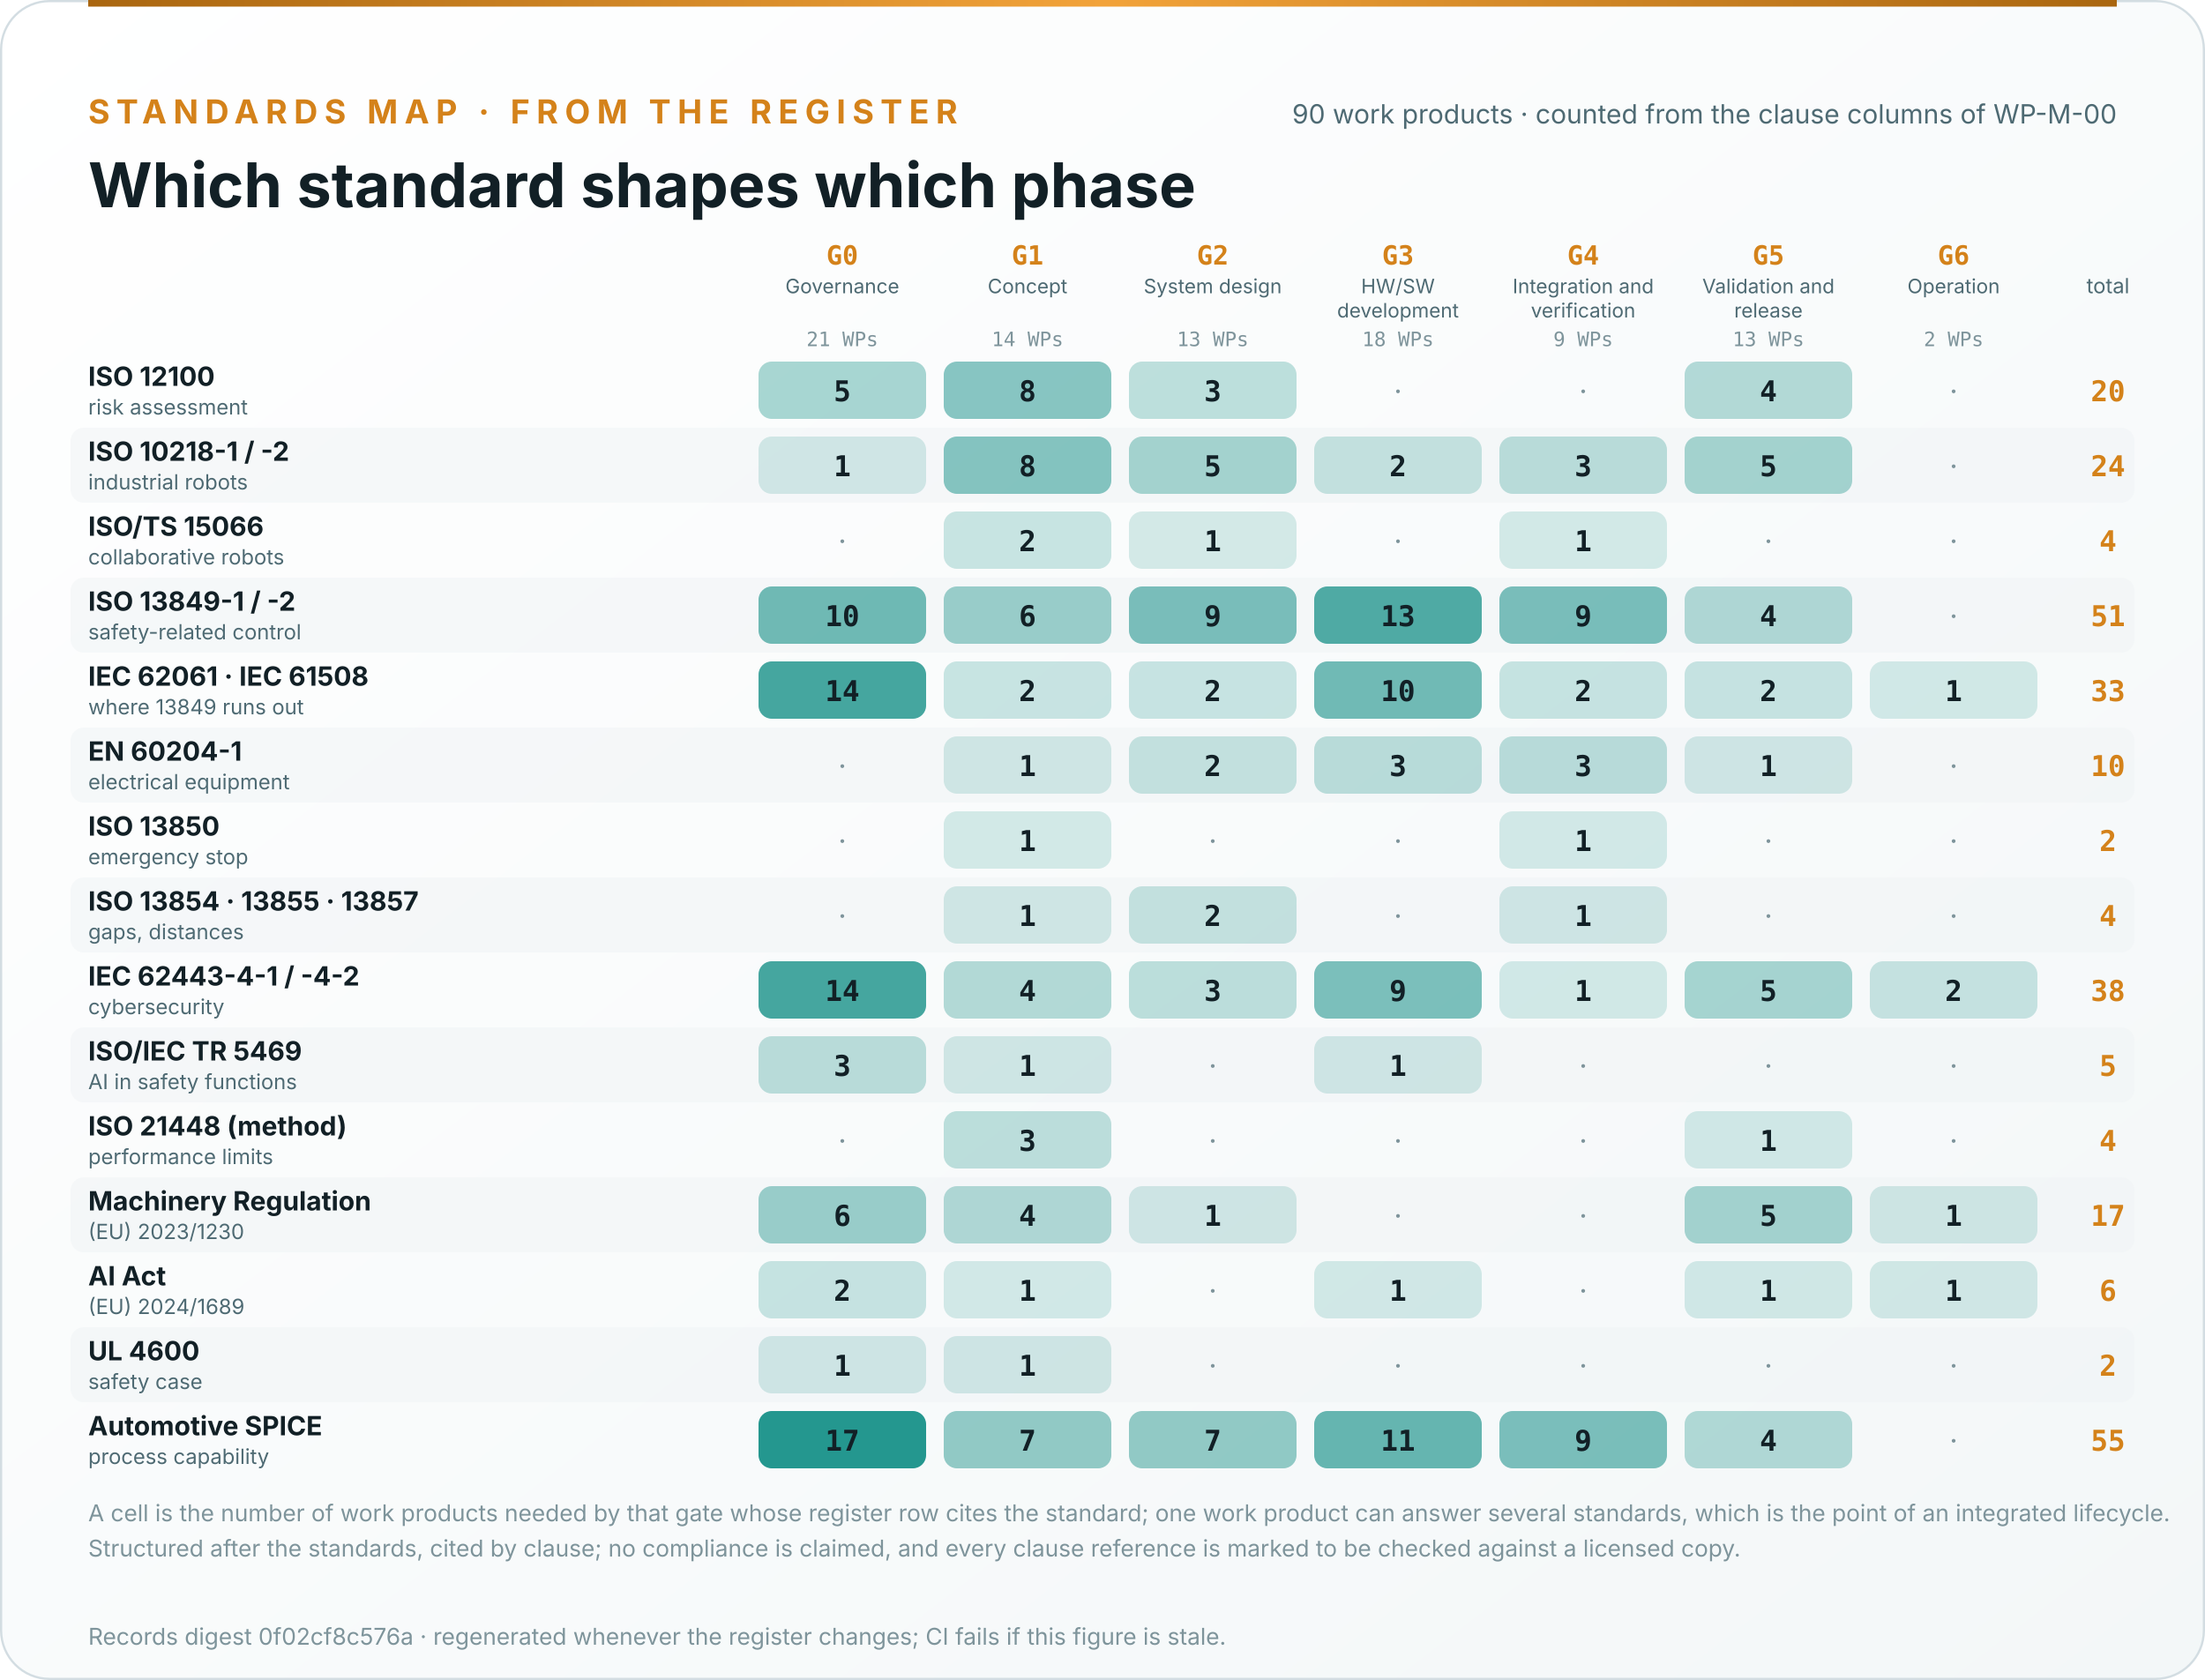
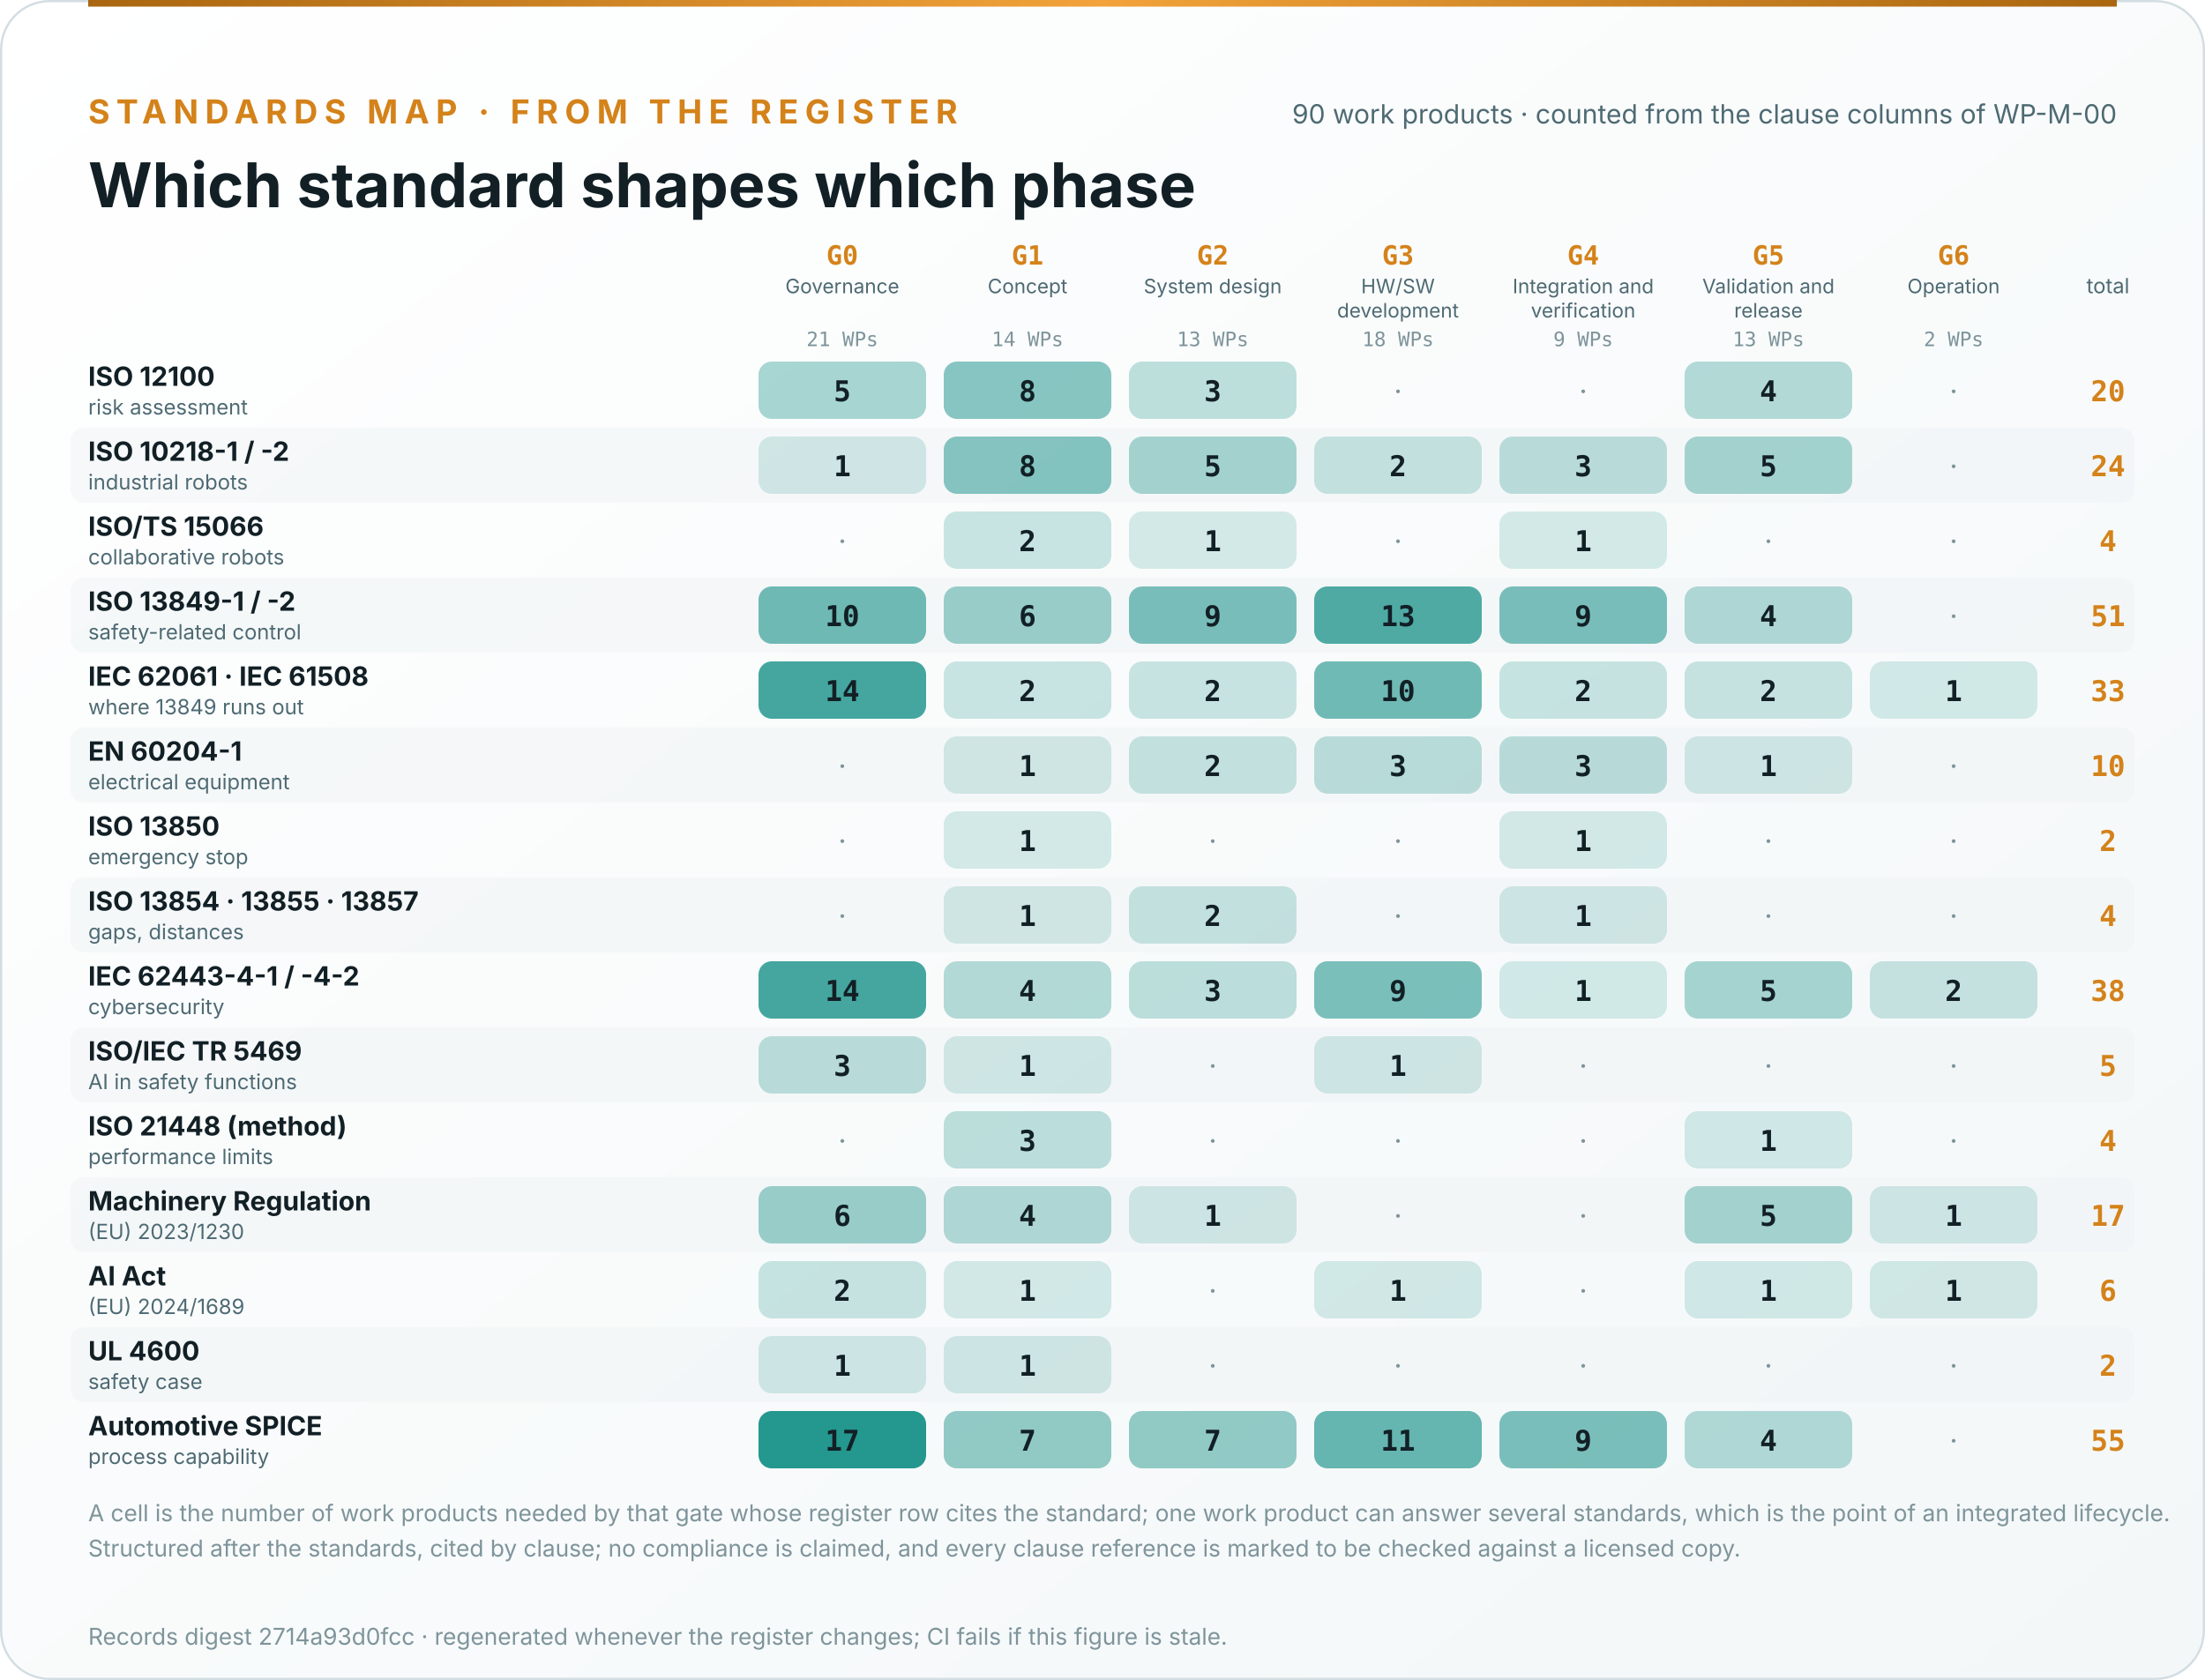
<svg xmlns="http://www.w3.org/2000/svg" width="1000" height="762" viewBox="0 0 1000 762" role="img" aria-labelledby="smap-t smap-d">
  <defs>
    <linearGradient id="smap-bg" x1="0" y1="0" x2="1" y2="1">
      <stop offset="0" stop-color="#FFFFFF" />
      <stop offset="1" stop-color="#F3F7F8" />
    </linearGradient>
    <linearGradient id="smap-amber" x1="0" y1="0" x2="1" y2="0">
      <stop offset="0" stop-color="#A8650F" />
      <stop offset="0.5" stop-color="#F2A33A" />
      <stop offset="1" stop-color="#A8650F" />
    </linearGradient>
  </defs>
  <rect x="0.5" y="0.5" width="999" height="761" rx="22" fill="url(#smap-bg)" stroke="#D3DDE2" />
  <rect x="40" y="0" width="920" height="3" fill="url(#smap-amber)" />
  <text x="40" y="56" font-family="Inter, 'Segoe UI', 'Helvetica Neue', Helvetica, Arial, sans-serif" font-size="15" font-weight="700" fill="#D4821A" text-anchor="start" letter-spacing="3">STANDARDS MAP · FROM THE REGISTER</text>
  <text x="40" y="94" font-family="Inter, 'Segoe UI', 'Helvetica Neue', Helvetica, Arial, sans-serif" font-size="28" font-weight="700" fill="#122026" text-anchor="start">Which standard shapes which phase</text>
  <text x="960" y="56" font-family="Inter, 'Segoe UI', 'Helvetica Neue', Helvetica, Arial, sans-serif" font-size="12" font-weight="400" fill="#4E6A73" text-anchor="end">90 work products · counted from the clause columns of WP-M-00</text>
  <text x="382" y="120" font-family="'JetBrains Mono', 'SFMono-Regular', Menlo, Consolas, monospace" font-size="12" font-weight="700" fill="#D4821A" text-anchor="middle">G0</text>
  <text x="382" y="133" font-family="Inter, 'Segoe UI', 'Helvetica Neue', Helvetica, Arial, sans-serif" font-size="9" font-weight="400" fill="#4E6A73" text-anchor="middle">Governance</text>
  <text x="382" y="157" font-family="'JetBrains Mono', 'SFMono-Regular', Menlo, Consolas, monospace" font-size="9" font-weight="400" fill="#7E949B" text-anchor="middle">21 WPs</text>
  <text x="466" y="120" font-family="'JetBrains Mono', 'SFMono-Regular', Menlo, Consolas, monospace" font-size="12" font-weight="700" fill="#D4821A" text-anchor="middle">G1</text>
  <text x="466" y="133" font-family="Inter, 'Segoe UI', 'Helvetica Neue', Helvetica, Arial, sans-serif" font-size="9" font-weight="400" fill="#4E6A73" text-anchor="middle">Concept</text>
  <text x="466" y="157" font-family="'JetBrains Mono', 'SFMono-Regular', Menlo, Consolas, monospace" font-size="9" font-weight="400" fill="#7E949B" text-anchor="middle">14 WPs</text>
  <text x="550" y="120" font-family="'JetBrains Mono', 'SFMono-Regular', Menlo, Consolas, monospace" font-size="12" font-weight="700" fill="#D4821A" text-anchor="middle">G2</text>
  <text x="550" y="133" font-family="Inter, 'Segoe UI', 'Helvetica Neue', Helvetica, Arial, sans-serif" font-size="9" font-weight="400" fill="#4E6A73" text-anchor="middle">System design</text>
  <text x="550" y="157" font-family="'JetBrains Mono', 'SFMono-Regular', Menlo, Consolas, monospace" font-size="9" font-weight="400" fill="#7E949B" text-anchor="middle">13 WPs</text>
  <text x="634" y="120" font-family="'JetBrains Mono', 'SFMono-Regular', Menlo, Consolas, monospace" font-size="12" font-weight="700" fill="#D4821A" text-anchor="middle">G3</text>
  <text x="634" y="133" font-family="Inter, 'Segoe UI', 'Helvetica Neue', Helvetica, Arial, sans-serif" font-size="9" font-weight="400" fill="#4E6A73" text-anchor="middle">HW/SW</text>
  <text x="634" y="144" font-family="Inter, 'Segoe UI', 'Helvetica Neue', Helvetica, Arial, sans-serif" font-size="9" font-weight="400" fill="#4E6A73" text-anchor="middle">development</text>
  <text x="634" y="157" font-family="'JetBrains Mono', 'SFMono-Regular', Menlo, Consolas, monospace" font-size="9" font-weight="400" fill="#7E949B" text-anchor="middle">18 WPs</text>
  <text x="718" y="120" font-family="'JetBrains Mono', 'SFMono-Regular', Menlo, Consolas, monospace" font-size="12" font-weight="700" fill="#D4821A" text-anchor="middle">G4</text>
  <text x="718" y="133" font-family="Inter, 'Segoe UI', 'Helvetica Neue', Helvetica, Arial, sans-serif" font-size="9" font-weight="400" fill="#4E6A73" text-anchor="middle">Integration and</text>
  <text x="718" y="144" font-family="Inter, 'Segoe UI', 'Helvetica Neue', Helvetica, Arial, sans-serif" font-size="9" font-weight="400" fill="#4E6A73" text-anchor="middle">verification</text>
  <text x="718" y="157" font-family="'JetBrains Mono', 'SFMono-Regular', Menlo, Consolas, monospace" font-size="9" font-weight="400" fill="#7E949B" text-anchor="middle">9 WPs</text>
  <text x="802" y="120" font-family="'JetBrains Mono', 'SFMono-Regular', Menlo, Consolas, monospace" font-size="12" font-weight="700" fill="#D4821A" text-anchor="middle">G5</text>
  <text x="802" y="133" font-family="Inter, 'Segoe UI', 'Helvetica Neue', Helvetica, Arial, sans-serif" font-size="9" font-weight="400" fill="#4E6A73" text-anchor="middle">Validation and</text>
  <text x="802" y="144" font-family="Inter, 'Segoe UI', 'Helvetica Neue', Helvetica, Arial, sans-serif" font-size="9" font-weight="400" fill="#4E6A73" text-anchor="middle">release</text>
  <text x="802" y="157" font-family="'JetBrains Mono', 'SFMono-Regular', Menlo, Consolas, monospace" font-size="9" font-weight="400" fill="#7E949B" text-anchor="middle">13 WPs</text>
  <text x="886" y="120" font-family="'JetBrains Mono', 'SFMono-Regular', Menlo, Consolas, monospace" font-size="12" font-weight="700" fill="#D4821A" text-anchor="middle">G6</text>
  <text x="886" y="133" font-family="Inter, 'Segoe UI', 'Helvetica Neue', Helvetica, Arial, sans-serif" font-size="9" font-weight="400" fill="#4E6A73" text-anchor="middle">Operation</text>
  <text x="886" y="157" font-family="'JetBrains Mono', 'SFMono-Regular', Menlo, Consolas, monospace" font-size="9" font-weight="400" fill="#7E949B" text-anchor="middle">2 WPs</text>
  <text x="956" y="133" font-family="Inter, 'Segoe UI', 'Helvetica Neue', Helvetica, Arial, sans-serif" font-size="9.5" font-weight="400" fill="#4E6A73" text-anchor="middle">total</text>
  <text x="40" y="175" font-family="Inter, 'Segoe UI', 'Helvetica Neue', Helvetica, Arial, sans-serif" font-size="12" font-weight="700" fill="#122026" text-anchor="start">ISO 12100</text>
  <text x="40" y="188" font-family="Inter, 'Segoe UI', 'Helvetica Neue', Helvetica, Arial, sans-serif" font-size="9.5" font-weight="400" fill="#4E6A73" text-anchor="start">risk assessment</text>
  <rect x="344" y="164" width="76" height="26" rx="6" fill="#0E8C83" fill-opacity="0.349" />
  <text x="382" y="182" font-family="'JetBrains Mono', 'SFMono-Regular', Menlo, Consolas, monospace" font-size="13" font-weight="800" fill="#122026" text-anchor="middle">5</text>
  <rect x="428" y="164" width="76" height="26" rx="6" fill="#0E8C83" fill-opacity="0.487" />
  <text x="466" y="182" font-family="'JetBrains Mono', 'SFMono-Regular', Menlo, Consolas, monospace" font-size="13" font-weight="800" fill="#122026" text-anchor="middle">8</text>
  <rect x="512" y="164" width="76" height="26" rx="6" fill="#0E8C83" fill-opacity="0.258" />
  <text x="550" y="182" font-family="'JetBrains Mono', 'SFMono-Regular', Menlo, Consolas, monospace" font-size="13" font-weight="800" fill="#122026" text-anchor="middle">3</text>
  <text x="634" y="182" font-family="Inter, 'Segoe UI', 'Helvetica Neue', Helvetica, Arial, sans-serif" font-size="13" font-weight="400" fill="#7E949B" text-anchor="middle">·</text>
  <text x="718" y="182" font-family="Inter, 'Segoe UI', 'Helvetica Neue', Helvetica, Arial, sans-serif" font-size="13" font-weight="400" fill="#7E949B" text-anchor="middle">·</text>
  <rect x="764" y="164" width="76" height="26" rx="6" fill="#0E8C83" fill-opacity="0.304" />
  <text x="802" y="182" font-family="'JetBrains Mono', 'SFMono-Regular', Menlo, Consolas, monospace" font-size="13" font-weight="800" fill="#122026" text-anchor="middle">4</text>
  <text x="886" y="182" font-family="Inter, 'Segoe UI', 'Helvetica Neue', Helvetica, Arial, sans-serif" font-size="13" font-weight="400" fill="#7E949B" text-anchor="middle">·</text>
  <text x="956" y="182" font-family="'JetBrains Mono', 'SFMono-Regular', Menlo, Consolas, monospace" font-size="13" font-weight="800" fill="#D4821A" text-anchor="middle">20</text>
  <rect x="32" y="194" width="936" height="34" rx="6" fill="#EDF2F4" fill-opacity="0.45" />
  <text x="40" y="209" font-family="Inter, 'Segoe UI', 'Helvetica Neue', Helvetica, Arial, sans-serif" font-size="12" font-weight="700" fill="#122026" text-anchor="start">ISO 10218-1 / -2</text>
  <text x="40" y="222" font-family="Inter, 'Segoe UI', 'Helvetica Neue', Helvetica, Arial, sans-serif" font-size="9.5" font-weight="400" fill="#4E6A73" text-anchor="start">industrial robots</text>
  <rect x="344" y="198" width="76" height="26" rx="6" fill="#0E8C83" fill-opacity="0.166" />
  <text x="382" y="216" font-family="'JetBrains Mono', 'SFMono-Regular', Menlo, Consolas, monospace" font-size="13" font-weight="800" fill="#122026" text-anchor="middle">1</text>
  <rect x="428" y="198" width="76" height="26" rx="6" fill="#0E8C83" fill-opacity="0.487" />
  <text x="466" y="216" font-family="'JetBrains Mono', 'SFMono-Regular', Menlo, Consolas, monospace" font-size="13" font-weight="800" fill="#122026" text-anchor="middle">8</text>
  <rect x="512" y="198" width="76" height="26" rx="6" fill="#0E8C83" fill-opacity="0.349" />
  <text x="550" y="216" font-family="'JetBrains Mono', 'SFMono-Regular', Menlo, Consolas, monospace" font-size="13" font-weight="800" fill="#122026" text-anchor="middle">5</text>
  <rect x="596" y="198" width="76" height="26" rx="6" fill="#0E8C83" fill-opacity="0.212" />
  <text x="634" y="216" font-family="'JetBrains Mono', 'SFMono-Regular', Menlo, Consolas, monospace" font-size="13" font-weight="800" fill="#122026" text-anchor="middle">2</text>
  <rect x="680" y="198" width="76" height="26" rx="6" fill="#0E8C83" fill-opacity="0.258" />
  <text x="718" y="216" font-family="'JetBrains Mono', 'SFMono-Regular', Menlo, Consolas, monospace" font-size="13" font-weight="800" fill="#122026" text-anchor="middle">3</text>
  <rect x="764" y="198" width="76" height="26" rx="6" fill="#0E8C83" fill-opacity="0.349" />
  <text x="802" y="216" font-family="'JetBrains Mono', 'SFMono-Regular', Menlo, Consolas, monospace" font-size="13" font-weight="800" fill="#122026" text-anchor="middle">5</text>
  <text x="886" y="216" font-family="Inter, 'Segoe UI', 'Helvetica Neue', Helvetica, Arial, sans-serif" font-size="13" font-weight="400" fill="#7E949B" text-anchor="middle">·</text>
  <text x="956" y="216" font-family="'JetBrains Mono', 'SFMono-Regular', Menlo, Consolas, monospace" font-size="13" font-weight="800" fill="#D4821A" text-anchor="middle">24</text>
  <text x="40" y="243" font-family="Inter, 'Segoe UI', 'Helvetica Neue', Helvetica, Arial, sans-serif" font-size="12" font-weight="700" fill="#122026" text-anchor="start">ISO/TS 15066</text>
  <text x="40" y="256" font-family="Inter, 'Segoe UI', 'Helvetica Neue', Helvetica, Arial, sans-serif" font-size="9.5" font-weight="400" fill="#4E6A73" text-anchor="start">collaborative robots</text>
  <text x="382" y="250" font-family="Inter, 'Segoe UI', 'Helvetica Neue', Helvetica, Arial, sans-serif" font-size="13" font-weight="400" fill="#7E949B" text-anchor="middle">·</text>
  <rect x="428" y="232" width="76" height="26" rx="6" fill="#0E8C83" fill-opacity="0.212" />
  <text x="466" y="250" font-family="'JetBrains Mono', 'SFMono-Regular', Menlo, Consolas, monospace" font-size="13" font-weight="800" fill="#122026" text-anchor="middle">2</text>
  <rect x="512" y="232" width="76" height="26" rx="6" fill="#0E8C83" fill-opacity="0.166" />
  <text x="550" y="250" font-family="'JetBrains Mono', 'SFMono-Regular', Menlo, Consolas, monospace" font-size="13" font-weight="800" fill="#122026" text-anchor="middle">1</text>
  <text x="634" y="250" font-family="Inter, 'Segoe UI', 'Helvetica Neue', Helvetica, Arial, sans-serif" font-size="13" font-weight="400" fill="#7E949B" text-anchor="middle">·</text>
  <rect x="680" y="232" width="76" height="26" rx="6" fill="#0E8C83" fill-opacity="0.166" />
  <text x="718" y="250" font-family="'JetBrains Mono', 'SFMono-Regular', Menlo, Consolas, monospace" font-size="13" font-weight="800" fill="#122026" text-anchor="middle">1</text>
  <text x="802" y="250" font-family="Inter, 'Segoe UI', 'Helvetica Neue', Helvetica, Arial, sans-serif" font-size="13" font-weight="400" fill="#7E949B" text-anchor="middle">·</text>
  <text x="886" y="250" font-family="Inter, 'Segoe UI', 'Helvetica Neue', Helvetica, Arial, sans-serif" font-size="13" font-weight="400" fill="#7E949B" text-anchor="middle">·</text>
  <text x="956" y="250" font-family="'JetBrains Mono', 'SFMono-Regular', Menlo, Consolas, monospace" font-size="13" font-weight="800" fill="#D4821A" text-anchor="middle">4</text>
  <rect x="32" y="262" width="936" height="34" rx="6" fill="#EDF2F4" fill-opacity="0.45" />
  <text x="40" y="277" font-family="Inter, 'Segoe UI', 'Helvetica Neue', Helvetica, Arial, sans-serif" font-size="12" font-weight="700" fill="#122026" text-anchor="start">ISO 13849-1 / -2</text>
  <text x="40" y="290" font-family="Inter, 'Segoe UI', 'Helvetica Neue', Helvetica, Arial, sans-serif" font-size="9.5" font-weight="400" fill="#4E6A73" text-anchor="start">safety-related control</text>
  <rect x="344" y="266" width="76" height="26" rx="6" fill="#0E8C83" fill-opacity="0.579" />
  <text x="382" y="284" font-family="'JetBrains Mono', 'SFMono-Regular', Menlo, Consolas, monospace" font-size="13" font-weight="800" fill="#122026" text-anchor="middle">10</text>
  <rect x="428" y="266" width="76" height="26" rx="6" fill="#0E8C83" fill-opacity="0.395" />
  <text x="466" y="284" font-family="'JetBrains Mono', 'SFMono-Regular', Menlo, Consolas, monospace" font-size="13" font-weight="800" fill="#122026" text-anchor="middle">6</text>
  <rect x="512" y="266" width="76" height="26" rx="6" fill="#0E8C83" fill-opacity="0.533" />
  <text x="550" y="284" font-family="'JetBrains Mono', 'SFMono-Regular', Menlo, Consolas, monospace" font-size="13" font-weight="800" fill="#122026" text-anchor="middle">9</text>
  <rect x="596" y="266" width="76" height="26" rx="6" fill="#0E8C83" fill-opacity="0.716" />
  <text x="634" y="284" font-family="'JetBrains Mono', 'SFMono-Regular', Menlo, Consolas, monospace" font-size="13" font-weight="800" fill="#122026" text-anchor="middle">13</text>
  <rect x="680" y="266" width="76" height="26" rx="6" fill="#0E8C83" fill-opacity="0.533" />
  <text x="718" y="284" font-family="'JetBrains Mono', 'SFMono-Regular', Menlo, Consolas, monospace" font-size="13" font-weight="800" fill="#122026" text-anchor="middle">9</text>
  <rect x="764" y="266" width="76" height="26" rx="6" fill="#0E8C83" fill-opacity="0.304" />
  <text x="802" y="284" font-family="'JetBrains Mono', 'SFMono-Regular', Menlo, Consolas, monospace" font-size="13" font-weight="800" fill="#122026" text-anchor="middle">4</text>
  <text x="886" y="284" font-family="Inter, 'Segoe UI', 'Helvetica Neue', Helvetica, Arial, sans-serif" font-size="13" font-weight="400" fill="#7E949B" text-anchor="middle">·</text>
  <text x="956" y="284" font-family="'JetBrains Mono', 'SFMono-Regular', Menlo, Consolas, monospace" font-size="13" font-weight="800" fill="#D4821A" text-anchor="middle">51</text>
  <text x="40" y="311" font-family="Inter, 'Segoe UI', 'Helvetica Neue', Helvetica, Arial, sans-serif" font-size="12" font-weight="700" fill="#122026" text-anchor="start">IEC 62061 · IEC 61508</text>
  <text x="40" y="324" font-family="Inter, 'Segoe UI', 'Helvetica Neue', Helvetica, Arial, sans-serif" font-size="9.5" font-weight="400" fill="#4E6A73" text-anchor="start">where 13849 runs out</text>
  <rect x="344" y="300" width="76" height="26" rx="6" fill="#0E8C83" fill-opacity="0.762" />
  <text x="382" y="318" font-family="'JetBrains Mono', 'SFMono-Regular', Menlo, Consolas, monospace" font-size="13" font-weight="800" fill="#122026" text-anchor="middle">14</text>
  <rect x="428" y="300" width="76" height="26" rx="6" fill="#0E8C83" fill-opacity="0.212" />
  <text x="466" y="318" font-family="'JetBrains Mono', 'SFMono-Regular', Menlo, Consolas, monospace" font-size="13" font-weight="800" fill="#122026" text-anchor="middle">2</text>
  <rect x="512" y="300" width="76" height="26" rx="6" fill="#0E8C83" fill-opacity="0.212" />
  <text x="550" y="318" font-family="'JetBrains Mono', 'SFMono-Regular', Menlo, Consolas, monospace" font-size="13" font-weight="800" fill="#122026" text-anchor="middle">2</text>
  <rect x="596" y="300" width="76" height="26" rx="6" fill="#0E8C83" fill-opacity="0.579" />
  <text x="634" y="318" font-family="'JetBrains Mono', 'SFMono-Regular', Menlo, Consolas, monospace" font-size="13" font-weight="800" fill="#122026" text-anchor="middle">10</text>
  <rect x="680" y="300" width="76" height="26" rx="6" fill="#0E8C83" fill-opacity="0.212" />
  <text x="718" y="318" font-family="'JetBrains Mono', 'SFMono-Regular', Menlo, Consolas, monospace" font-size="13" font-weight="800" fill="#122026" text-anchor="middle">2</text>
  <rect x="764" y="300" width="76" height="26" rx="6" fill="#0E8C83" fill-opacity="0.212" />
  <text x="802" y="318" font-family="'JetBrains Mono', 'SFMono-Regular', Menlo, Consolas, monospace" font-size="13" font-weight="800" fill="#122026" text-anchor="middle">2</text>
  <rect x="848" y="300" width="76" height="26" rx="6" fill="#0E8C83" fill-opacity="0.166" />
  <text x="886" y="318" font-family="'JetBrains Mono', 'SFMono-Regular', Menlo, Consolas, monospace" font-size="13" font-weight="800" fill="#122026" text-anchor="middle">1</text>
  <text x="956" y="318" font-family="'JetBrains Mono', 'SFMono-Regular', Menlo, Consolas, monospace" font-size="13" font-weight="800" fill="#D4821A" text-anchor="middle">33</text>
  <rect x="32" y="330" width="936" height="34" rx="6" fill="#EDF2F4" fill-opacity="0.45" />
  <text x="40" y="345" font-family="Inter, 'Segoe UI', 'Helvetica Neue', Helvetica, Arial, sans-serif" font-size="12" font-weight="700" fill="#122026" text-anchor="start">EN 60204-1</text>
  <text x="40" y="358" font-family="Inter, 'Segoe UI', 'Helvetica Neue', Helvetica, Arial, sans-serif" font-size="9.5" font-weight="400" fill="#4E6A73" text-anchor="start">electrical equipment</text>
  <text x="382" y="352" font-family="Inter, 'Segoe UI', 'Helvetica Neue', Helvetica, Arial, sans-serif" font-size="13" font-weight="400" fill="#7E949B" text-anchor="middle">·</text>
  <rect x="428" y="334" width="76" height="26" rx="6" fill="#0E8C83" fill-opacity="0.166" />
  <text x="466" y="352" font-family="'JetBrains Mono', 'SFMono-Regular', Menlo, Consolas, monospace" font-size="13" font-weight="800" fill="#122026" text-anchor="middle">1</text>
  <rect x="512" y="334" width="76" height="26" rx="6" fill="#0E8C83" fill-opacity="0.212" />
  <text x="550" y="352" font-family="'JetBrains Mono', 'SFMono-Regular', Menlo, Consolas, monospace" font-size="13" font-weight="800" fill="#122026" text-anchor="middle">2</text>
  <rect x="596" y="334" width="76" height="26" rx="6" fill="#0E8C83" fill-opacity="0.258" />
  <text x="634" y="352" font-family="'JetBrains Mono', 'SFMono-Regular', Menlo, Consolas, monospace" font-size="13" font-weight="800" fill="#122026" text-anchor="middle">3</text>
  <rect x="680" y="334" width="76" height="26" rx="6" fill="#0E8C83" fill-opacity="0.258" />
  <text x="718" y="352" font-family="'JetBrains Mono', 'SFMono-Regular', Menlo, Consolas, monospace" font-size="13" font-weight="800" fill="#122026" text-anchor="middle">3</text>
  <rect x="764" y="334" width="76" height="26" rx="6" fill="#0E8C83" fill-opacity="0.166" />
  <text x="802" y="352" font-family="'JetBrains Mono', 'SFMono-Regular', Menlo, Consolas, monospace" font-size="13" font-weight="800" fill="#122026" text-anchor="middle">1</text>
  <text x="886" y="352" font-family="Inter, 'Segoe UI', 'Helvetica Neue', Helvetica, Arial, sans-serif" font-size="13" font-weight="400" fill="#7E949B" text-anchor="middle">·</text>
  <text x="956" y="352" font-family="'JetBrains Mono', 'SFMono-Regular', Menlo, Consolas, monospace" font-size="13" font-weight="800" fill="#D4821A" text-anchor="middle">10</text>
  <text x="40" y="379" font-family="Inter, 'Segoe UI', 'Helvetica Neue', Helvetica, Arial, sans-serif" font-size="12" font-weight="700" fill="#122026" text-anchor="start">ISO 13850</text>
  <text x="40" y="392" font-family="Inter, 'Segoe UI', 'Helvetica Neue', Helvetica, Arial, sans-serif" font-size="9.5" font-weight="400" fill="#4E6A73" text-anchor="start">emergency stop</text>
  <text x="382" y="386" font-family="Inter, 'Segoe UI', 'Helvetica Neue', Helvetica, Arial, sans-serif" font-size="13" font-weight="400" fill="#7E949B" text-anchor="middle">·</text>
  <rect x="428" y="368" width="76" height="26" rx="6" fill="#0E8C83" fill-opacity="0.166" />
  <text x="466" y="386" font-family="'JetBrains Mono', 'SFMono-Regular', Menlo, Consolas, monospace" font-size="13" font-weight="800" fill="#122026" text-anchor="middle">1</text>
  <text x="550" y="386" font-family="Inter, 'Segoe UI', 'Helvetica Neue', Helvetica, Arial, sans-serif" font-size="13" font-weight="400" fill="#7E949B" text-anchor="middle">·</text>
  <text x="634" y="386" font-family="Inter, 'Segoe UI', 'Helvetica Neue', Helvetica, Arial, sans-serif" font-size="13" font-weight="400" fill="#7E949B" text-anchor="middle">·</text>
  <rect x="680" y="368" width="76" height="26" rx="6" fill="#0E8C83" fill-opacity="0.166" />
  <text x="718" y="386" font-family="'JetBrains Mono', 'SFMono-Regular', Menlo, Consolas, monospace" font-size="13" font-weight="800" fill="#122026" text-anchor="middle">1</text>
  <text x="802" y="386" font-family="Inter, 'Segoe UI', 'Helvetica Neue', Helvetica, Arial, sans-serif" font-size="13" font-weight="400" fill="#7E949B" text-anchor="middle">·</text>
  <text x="886" y="386" font-family="Inter, 'Segoe UI', 'Helvetica Neue', Helvetica, Arial, sans-serif" font-size="13" font-weight="400" fill="#7E949B" text-anchor="middle">·</text>
  <text x="956" y="386" font-family="'JetBrains Mono', 'SFMono-Regular', Menlo, Consolas, monospace" font-size="13" font-weight="800" fill="#D4821A" text-anchor="middle">2</text>
  <rect x="32" y="398" width="936" height="34" rx="6" fill="#EDF2F4" fill-opacity="0.45" />
  <text x="40" y="413" font-family="Inter, 'Segoe UI', 'Helvetica Neue', Helvetica, Arial, sans-serif" font-size="12" font-weight="700" fill="#122026" text-anchor="start">ISO 13854 · 13855 · 13857</text>
  <text x="40" y="426" font-family="Inter, 'Segoe UI', 'Helvetica Neue', Helvetica, Arial, sans-serif" font-size="9.5" font-weight="400" fill="#4E6A73" text-anchor="start">gaps, distances</text>
  <text x="382" y="420" font-family="Inter, 'Segoe UI', 'Helvetica Neue', Helvetica, Arial, sans-serif" font-size="13" font-weight="400" fill="#7E949B" text-anchor="middle">·</text>
  <rect x="428" y="402" width="76" height="26" rx="6" fill="#0E8C83" fill-opacity="0.166" />
  <text x="466" y="420" font-family="'JetBrains Mono', 'SFMono-Regular', Menlo, Consolas, monospace" font-size="13" font-weight="800" fill="#122026" text-anchor="middle">1</text>
  <rect x="512" y="402" width="76" height="26" rx="6" fill="#0E8C83" fill-opacity="0.212" />
  <text x="550" y="420" font-family="'JetBrains Mono', 'SFMono-Regular', Menlo, Consolas, monospace" font-size="13" font-weight="800" fill="#122026" text-anchor="middle">2</text>
  <text x="634" y="420" font-family="Inter, 'Segoe UI', 'Helvetica Neue', Helvetica, Arial, sans-serif" font-size="13" font-weight="400" fill="#7E949B" text-anchor="middle">·</text>
  <rect x="680" y="402" width="76" height="26" rx="6" fill="#0E8C83" fill-opacity="0.166" />
  <text x="718" y="420" font-family="'JetBrains Mono', 'SFMono-Regular', Menlo, Consolas, monospace" font-size="13" font-weight="800" fill="#122026" text-anchor="middle">1</text>
  <text x="802" y="420" font-family="Inter, 'Segoe UI', 'Helvetica Neue', Helvetica, Arial, sans-serif" font-size="13" font-weight="400" fill="#7E949B" text-anchor="middle">·</text>
  <text x="886" y="420" font-family="Inter, 'Segoe UI', 'Helvetica Neue', Helvetica, Arial, sans-serif" font-size="13" font-weight="400" fill="#7E949B" text-anchor="middle">·</text>
  <text x="956" y="420" font-family="'JetBrains Mono', 'SFMono-Regular', Menlo, Consolas, monospace" font-size="13" font-weight="800" fill="#D4821A" text-anchor="middle">4</text>
  <text x="40" y="447" font-family="Inter, 'Segoe UI', 'Helvetica Neue', Helvetica, Arial, sans-serif" font-size="12" font-weight="700" fill="#122026" text-anchor="start">IEC 62443-4-1 / -4-2</text>
  <text x="40" y="460" font-family="Inter, 'Segoe UI', 'Helvetica Neue', Helvetica, Arial, sans-serif" font-size="9.5" font-weight="400" fill="#4E6A73" text-anchor="start">cybersecurity</text>
  <rect x="344" y="436" width="76" height="26" rx="6" fill="#0E8C83" fill-opacity="0.762" />
  <text x="382" y="454" font-family="'JetBrains Mono', 'SFMono-Regular', Menlo, Consolas, monospace" font-size="13" font-weight="800" fill="#122026" text-anchor="middle">14</text>
  <rect x="428" y="436" width="76" height="26" rx="6" fill="#0E8C83" fill-opacity="0.304" />
  <text x="466" y="454" font-family="'JetBrains Mono', 'SFMono-Regular', Menlo, Consolas, monospace" font-size="13" font-weight="800" fill="#122026" text-anchor="middle">4</text>
  <rect x="512" y="436" width="76" height="26" rx="6" fill="#0E8C83" fill-opacity="0.258" />
  <text x="550" y="454" font-family="'JetBrains Mono', 'SFMono-Regular', Menlo, Consolas, monospace" font-size="13" font-weight="800" fill="#122026" text-anchor="middle">3</text>
  <rect x="596" y="436" width="76" height="26" rx="6" fill="#0E8C83" fill-opacity="0.533" />
  <text x="634" y="454" font-family="'JetBrains Mono', 'SFMono-Regular', Menlo, Consolas, monospace" font-size="13" font-weight="800" fill="#122026" text-anchor="middle">9</text>
  <rect x="680" y="436" width="76" height="26" rx="6" fill="#0E8C83" fill-opacity="0.166" />
  <text x="718" y="454" font-family="'JetBrains Mono', 'SFMono-Regular', Menlo, Consolas, monospace" font-size="13" font-weight="800" fill="#122026" text-anchor="middle">1</text>
  <rect x="764" y="436" width="76" height="26" rx="6" fill="#0E8C83" fill-opacity="0.349" />
  <text x="802" y="454" font-family="'JetBrains Mono', 'SFMono-Regular', Menlo, Consolas, monospace" font-size="13" font-weight="800" fill="#122026" text-anchor="middle">5</text>
  <rect x="848" y="436" width="76" height="26" rx="6" fill="#0E8C83" fill-opacity="0.212" />
  <text x="886" y="454" font-family="'JetBrains Mono', 'SFMono-Regular', Menlo, Consolas, monospace" font-size="13" font-weight="800" fill="#122026" text-anchor="middle">2</text>
  <text x="956" y="454" font-family="'JetBrains Mono', 'SFMono-Regular', Menlo, Consolas, monospace" font-size="13" font-weight="800" fill="#D4821A" text-anchor="middle">38</text>
  <rect x="32" y="466" width="936" height="34" rx="6" fill="#EDF2F4" fill-opacity="0.45" />
  <text x="40" y="481" font-family="Inter, 'Segoe UI', 'Helvetica Neue', Helvetica, Arial, sans-serif" font-size="12" font-weight="700" fill="#122026" text-anchor="start">ISO/IEC TR 5469</text>
  <text x="40" y="494" font-family="Inter, 'Segoe UI', 'Helvetica Neue', Helvetica, Arial, sans-serif" font-size="9.5" font-weight="400" fill="#4E6A73" text-anchor="start">AI in safety functions</text>
  <rect x="344" y="470" width="76" height="26" rx="6" fill="#0E8C83" fill-opacity="0.258" />
  <text x="382" y="488" font-family="'JetBrains Mono', 'SFMono-Regular', Menlo, Consolas, monospace" font-size="13" font-weight="800" fill="#122026" text-anchor="middle">3</text>
  <rect x="428" y="470" width="76" height="26" rx="6" fill="#0E8C83" fill-opacity="0.166" />
  <text x="466" y="488" font-family="'JetBrains Mono', 'SFMono-Regular', Menlo, Consolas, monospace" font-size="13" font-weight="800" fill="#122026" text-anchor="middle">1</text>
  <text x="550" y="488" font-family="Inter, 'Segoe UI', 'Helvetica Neue', Helvetica, Arial, sans-serif" font-size="13" font-weight="400" fill="#7E949B" text-anchor="middle">·</text>
  <rect x="596" y="470" width="76" height="26" rx="6" fill="#0E8C83" fill-opacity="0.166" />
  <text x="634" y="488" font-family="'JetBrains Mono', 'SFMono-Regular', Menlo, Consolas, monospace" font-size="13" font-weight="800" fill="#122026" text-anchor="middle">1</text>
  <text x="718" y="488" font-family="Inter, 'Segoe UI', 'Helvetica Neue', Helvetica, Arial, sans-serif" font-size="13" font-weight="400" fill="#7E949B" text-anchor="middle">·</text>
  <text x="802" y="488" font-family="Inter, 'Segoe UI', 'Helvetica Neue', Helvetica, Arial, sans-serif" font-size="13" font-weight="400" fill="#7E949B" text-anchor="middle">·</text>
  <text x="886" y="488" font-family="Inter, 'Segoe UI', 'Helvetica Neue', Helvetica, Arial, sans-serif" font-size="13" font-weight="400" fill="#7E949B" text-anchor="middle">·</text>
  <text x="956" y="488" font-family="'JetBrains Mono', 'SFMono-Regular', Menlo, Consolas, monospace" font-size="13" font-weight="800" fill="#D4821A" text-anchor="middle">5</text>
  <text x="40" y="515" font-family="Inter, 'Segoe UI', 'Helvetica Neue', Helvetica, Arial, sans-serif" font-size="12" font-weight="700" fill="#122026" text-anchor="start">ISO 21448 (method)</text>
  <text x="40" y="528" font-family="Inter, 'Segoe UI', 'Helvetica Neue', Helvetica, Arial, sans-serif" font-size="9.5" font-weight="400" fill="#4E6A73" text-anchor="start">performance limits</text>
  <text x="382" y="522" font-family="Inter, 'Segoe UI', 'Helvetica Neue', Helvetica, Arial, sans-serif" font-size="13" font-weight="400" fill="#7E949B" text-anchor="middle">·</text>
  <rect x="428" y="504" width="76" height="26" rx="6" fill="#0E8C83" fill-opacity="0.258" />
  <text x="466" y="522" font-family="'JetBrains Mono', 'SFMono-Regular', Menlo, Consolas, monospace" font-size="13" font-weight="800" fill="#122026" text-anchor="middle">3</text>
  <text x="550" y="522" font-family="Inter, 'Segoe UI', 'Helvetica Neue', Helvetica, Arial, sans-serif" font-size="13" font-weight="400" fill="#7E949B" text-anchor="middle">·</text>
  <text x="634" y="522" font-family="Inter, 'Segoe UI', 'Helvetica Neue', Helvetica, Arial, sans-serif" font-size="13" font-weight="400" fill="#7E949B" text-anchor="middle">·</text>
  <text x="718" y="522" font-family="Inter, 'Segoe UI', 'Helvetica Neue', Helvetica, Arial, sans-serif" font-size="13" font-weight="400" fill="#7E949B" text-anchor="middle">·</text>
  <rect x="764" y="504" width="76" height="26" rx="6" fill="#0E8C83" fill-opacity="0.166" />
  <text x="802" y="522" font-family="'JetBrains Mono', 'SFMono-Regular', Menlo, Consolas, monospace" font-size="13" font-weight="800" fill="#122026" text-anchor="middle">1</text>
  <text x="886" y="522" font-family="Inter, 'Segoe UI', 'Helvetica Neue', Helvetica, Arial, sans-serif" font-size="13" font-weight="400" fill="#7E949B" text-anchor="middle">·</text>
  <text x="956" y="522" font-family="'JetBrains Mono', 'SFMono-Regular', Menlo, Consolas, monospace" font-size="13" font-weight="800" fill="#D4821A" text-anchor="middle">4</text>
  <rect x="32" y="534" width="936" height="34" rx="6" fill="#EDF2F4" fill-opacity="0.45" />
  <text x="40" y="549" font-family="Inter, 'Segoe UI', 'Helvetica Neue', Helvetica, Arial, sans-serif" font-size="12" font-weight="700" fill="#122026" text-anchor="start">Machinery Regulation</text>
  <text x="40" y="562" font-family="Inter, 'Segoe UI', 'Helvetica Neue', Helvetica, Arial, sans-serif" font-size="9.5" font-weight="400" fill="#4E6A73" text-anchor="start">(EU) 2023/1230</text>
  <rect x="344" y="538" width="76" height="26" rx="6" fill="#0E8C83" fill-opacity="0.395" />
  <text x="382" y="556" font-family="'JetBrains Mono', 'SFMono-Regular', Menlo, Consolas, monospace" font-size="13" font-weight="800" fill="#122026" text-anchor="middle">6</text>
  <rect x="428" y="538" width="76" height="26" rx="6" fill="#0E8C83" fill-opacity="0.304" />
  <text x="466" y="556" font-family="'JetBrains Mono', 'SFMono-Regular', Menlo, Consolas, monospace" font-size="13" font-weight="800" fill="#122026" text-anchor="middle">4</text>
  <rect x="512" y="538" width="76" height="26" rx="6" fill="#0E8C83" fill-opacity="0.166" />
  <text x="550" y="556" font-family="'JetBrains Mono', 'SFMono-Regular', Menlo, Consolas, monospace" font-size="13" font-weight="800" fill="#122026" text-anchor="middle">1</text>
  <text x="634" y="556" font-family="Inter, 'Segoe UI', 'Helvetica Neue', Helvetica, Arial, sans-serif" font-size="13" font-weight="400" fill="#7E949B" text-anchor="middle">·</text>
  <text x="718" y="556" font-family="Inter, 'Segoe UI', 'Helvetica Neue', Helvetica, Arial, sans-serif" font-size="13" font-weight="400" fill="#7E949B" text-anchor="middle">·</text>
  <rect x="764" y="538" width="76" height="26" rx="6" fill="#0E8C83" fill-opacity="0.349" />
  <text x="802" y="556" font-family="'JetBrains Mono', 'SFMono-Regular', Menlo, Consolas, monospace" font-size="13" font-weight="800" fill="#122026" text-anchor="middle">5</text>
  <rect x="848" y="538" width="76" height="26" rx="6" fill="#0E8C83" fill-opacity="0.166" />
  <text x="886" y="556" font-family="'JetBrains Mono', 'SFMono-Regular', Menlo, Consolas, monospace" font-size="13" font-weight="800" fill="#122026" text-anchor="middle">1</text>
  <text x="956" y="556" font-family="'JetBrains Mono', 'SFMono-Regular', Menlo, Consolas, monospace" font-size="13" font-weight="800" fill="#D4821A" text-anchor="middle">17</text>
  <text x="40" y="583" font-family="Inter, 'Segoe UI', 'Helvetica Neue', Helvetica, Arial, sans-serif" font-size="12" font-weight="700" fill="#122026" text-anchor="start">AI Act</text>
  <text x="40" y="596" font-family="Inter, 'Segoe UI', 'Helvetica Neue', Helvetica, Arial, sans-serif" font-size="9.5" font-weight="400" fill="#4E6A73" text-anchor="start">(EU) 2024/1689</text>
  <rect x="344" y="572" width="76" height="26" rx="6" fill="#0E8C83" fill-opacity="0.212" />
  <text x="382" y="590" font-family="'JetBrains Mono', 'SFMono-Regular', Menlo, Consolas, monospace" font-size="13" font-weight="800" fill="#122026" text-anchor="middle">2</text>
  <rect x="428" y="572" width="76" height="26" rx="6" fill="#0E8C83" fill-opacity="0.166" />
  <text x="466" y="590" font-family="'JetBrains Mono', 'SFMono-Regular', Menlo, Consolas, monospace" font-size="13" font-weight="800" fill="#122026" text-anchor="middle">1</text>
  <text x="550" y="590" font-family="Inter, 'Segoe UI', 'Helvetica Neue', Helvetica, Arial, sans-serif" font-size="13" font-weight="400" fill="#7E949B" text-anchor="middle">·</text>
  <rect x="596" y="572" width="76" height="26" rx="6" fill="#0E8C83" fill-opacity="0.166" />
  <text x="634" y="590" font-family="'JetBrains Mono', 'SFMono-Regular', Menlo, Consolas, monospace" font-size="13" font-weight="800" fill="#122026" text-anchor="middle">1</text>
  <text x="718" y="590" font-family="Inter, 'Segoe UI', 'Helvetica Neue', Helvetica, Arial, sans-serif" font-size="13" font-weight="400" fill="#7E949B" text-anchor="middle">·</text>
  <rect x="764" y="572" width="76" height="26" rx="6" fill="#0E8C83" fill-opacity="0.166" />
  <text x="802" y="590" font-family="'JetBrains Mono', 'SFMono-Regular', Menlo, Consolas, monospace" font-size="13" font-weight="800" fill="#122026" text-anchor="middle">1</text>
  <rect x="848" y="572" width="76" height="26" rx="6" fill="#0E8C83" fill-opacity="0.166" />
  <text x="886" y="590" font-family="'JetBrains Mono', 'SFMono-Regular', Menlo, Consolas, monospace" font-size="13" font-weight="800" fill="#122026" text-anchor="middle">1</text>
  <text x="956" y="590" font-family="'JetBrains Mono', 'SFMono-Regular', Menlo, Consolas, monospace" font-size="13" font-weight="800" fill="#D4821A" text-anchor="middle">6</text>
  <rect x="32" y="602" width="936" height="34" rx="6" fill="#EDF2F4" fill-opacity="0.45" />
  <text x="40" y="617" font-family="Inter, 'Segoe UI', 'Helvetica Neue', Helvetica, Arial, sans-serif" font-size="12" font-weight="700" fill="#122026" text-anchor="start">UL 4600</text>
  <text x="40" y="630" font-family="Inter, 'Segoe UI', 'Helvetica Neue', Helvetica, Arial, sans-serif" font-size="9.5" font-weight="400" fill="#4E6A73" text-anchor="start">safety case</text>
  <rect x="344" y="606" width="76" height="26" rx="6" fill="#0E8C83" fill-opacity="0.166" />
  <text x="382" y="624" font-family="'JetBrains Mono', 'SFMono-Regular', Menlo, Consolas, monospace" font-size="13" font-weight="800" fill="#122026" text-anchor="middle">1</text>
  <rect x="428" y="606" width="76" height="26" rx="6" fill="#0E8C83" fill-opacity="0.166" />
  <text x="466" y="624" font-family="'JetBrains Mono', 'SFMono-Regular', Menlo, Consolas, monospace" font-size="13" font-weight="800" fill="#122026" text-anchor="middle">1</text>
  <text x="550" y="624" font-family="Inter, 'Segoe UI', 'Helvetica Neue', Helvetica, Arial, sans-serif" font-size="13" font-weight="400" fill="#7E949B" text-anchor="middle">·</text>
  <text x="634" y="624" font-family="Inter, 'Segoe UI', 'Helvetica Neue', Helvetica, Arial, sans-serif" font-size="13" font-weight="400" fill="#7E949B" text-anchor="middle">·</text>
  <text x="718" y="624" font-family="Inter, 'Segoe UI', 'Helvetica Neue', Helvetica, Arial, sans-serif" font-size="13" font-weight="400" fill="#7E949B" text-anchor="middle">·</text>
  <text x="802" y="624" font-family="Inter, 'Segoe UI', 'Helvetica Neue', Helvetica, Arial, sans-serif" font-size="13" font-weight="400" fill="#7E949B" text-anchor="middle">·</text>
  <text x="886" y="624" font-family="Inter, 'Segoe UI', 'Helvetica Neue', Helvetica, Arial, sans-serif" font-size="13" font-weight="400" fill="#7E949B" text-anchor="middle">·</text>
  <text x="956" y="624" font-family="'JetBrains Mono', 'SFMono-Regular', Menlo, Consolas, monospace" font-size="13" font-weight="800" fill="#D4821A" text-anchor="middle">2</text>
  <text x="40" y="651" font-family="Inter, 'Segoe UI', 'Helvetica Neue', Helvetica, Arial, sans-serif" font-size="12" font-weight="700" fill="#122026" text-anchor="start">Automotive SPICE</text>
  <text x="40" y="664" font-family="Inter, 'Segoe UI', 'Helvetica Neue', Helvetica, Arial, sans-serif" font-size="9.5" font-weight="400" fill="#4E6A73" text-anchor="start">process capability</text>
  <rect x="344" y="640" width="76" height="26" rx="6" fill="#0E8C83" fill-opacity="0.9" />
  <text x="382" y="658" font-family="'JetBrains Mono', 'SFMono-Regular', Menlo, Consolas, monospace" font-size="13" font-weight="800" fill="#122026" text-anchor="middle">17</text>
  <rect x="428" y="640" width="76" height="26" rx="6" fill="#0E8C83" fill-opacity="0.441" />
  <text x="466" y="658" font-family="'JetBrains Mono', 'SFMono-Regular', Menlo, Consolas, monospace" font-size="13" font-weight="800" fill="#122026" text-anchor="middle">7</text>
  <rect x="512" y="640" width="76" height="26" rx="6" fill="#0E8C83" fill-opacity="0.441" />
  <text x="550" y="658" font-family="'JetBrains Mono', 'SFMono-Regular', Menlo, Consolas, monospace" font-size="13" font-weight="800" fill="#122026" text-anchor="middle">7</text>
  <rect x="596" y="640" width="76" height="26" rx="6" fill="#0E8C83" fill-opacity="0.625" />
  <text x="634" y="658" font-family="'JetBrains Mono', 'SFMono-Regular', Menlo, Consolas, monospace" font-size="13" font-weight="800" fill="#122026" text-anchor="middle">11</text>
  <rect x="680" y="640" width="76" height="26" rx="6" fill="#0E8C83" fill-opacity="0.533" />
  <text x="718" y="658" font-family="'JetBrains Mono', 'SFMono-Regular', Menlo, Consolas, monospace" font-size="13" font-weight="800" fill="#122026" text-anchor="middle">9</text>
  <rect x="764" y="640" width="76" height="26" rx="6" fill="#0E8C83" fill-opacity="0.304" />
  <text x="802" y="658" font-family="'JetBrains Mono', 'SFMono-Regular', Menlo, Consolas, monospace" font-size="13" font-weight="800" fill="#122026" text-anchor="middle">4</text>
  <text x="886" y="658" font-family="Inter, 'Segoe UI', 'Helvetica Neue', Helvetica, Arial, sans-serif" font-size="13" font-weight="400" fill="#7E949B" text-anchor="middle">·</text>
  <text x="956" y="658" font-family="'JetBrains Mono', 'SFMono-Regular', Menlo, Consolas, monospace" font-size="13" font-weight="800" fill="#D4821A" text-anchor="middle">55</text>
  <text x="40" y="690" font-family="Inter, 'Segoe UI', 'Helvetica Neue', Helvetica, Arial, sans-serif" font-size="10.5" font-weight="400" fill="#7E949B" text-anchor="start">A cell is the number of work products needed by that gate whose register row cites the standard; one work product can answer several standards, which is the point of an integrated lifecycle.</text>
  <text x="40" y="706" font-family="Inter, 'Segoe UI', 'Helvetica Neue', Helvetica, Arial, sans-serif" font-size="10.5" font-weight="400" fill="#7E949B" text-anchor="start">Structured after the standards, cited by clause; no compliance is claimed, and every clause reference is marked to be checked against a licensed copy.</text>
-   <text x="40" y="746" font-family="Inter, 'Segoe UI', 'Helvetica Neue', Helvetica, Arial, sans-serif" font-size="10.5" font-weight="400" fill="#7E949B" text-anchor="start">Records digest 0f02cf8c576a · regenerated whenever the register changes; CI fails if this figure is stale.</text>
+   <text x="40" y="746" font-family="Inter, 'Segoe UI', 'Helvetica Neue', Helvetica, Arial, sans-serif" font-size="10.5" font-weight="400" fill="#7E949B" text-anchor="start">Records digest 2714a93d0fcc · regenerated whenever the register changes; CI fails if this figure is stale.</text>
</svg>
